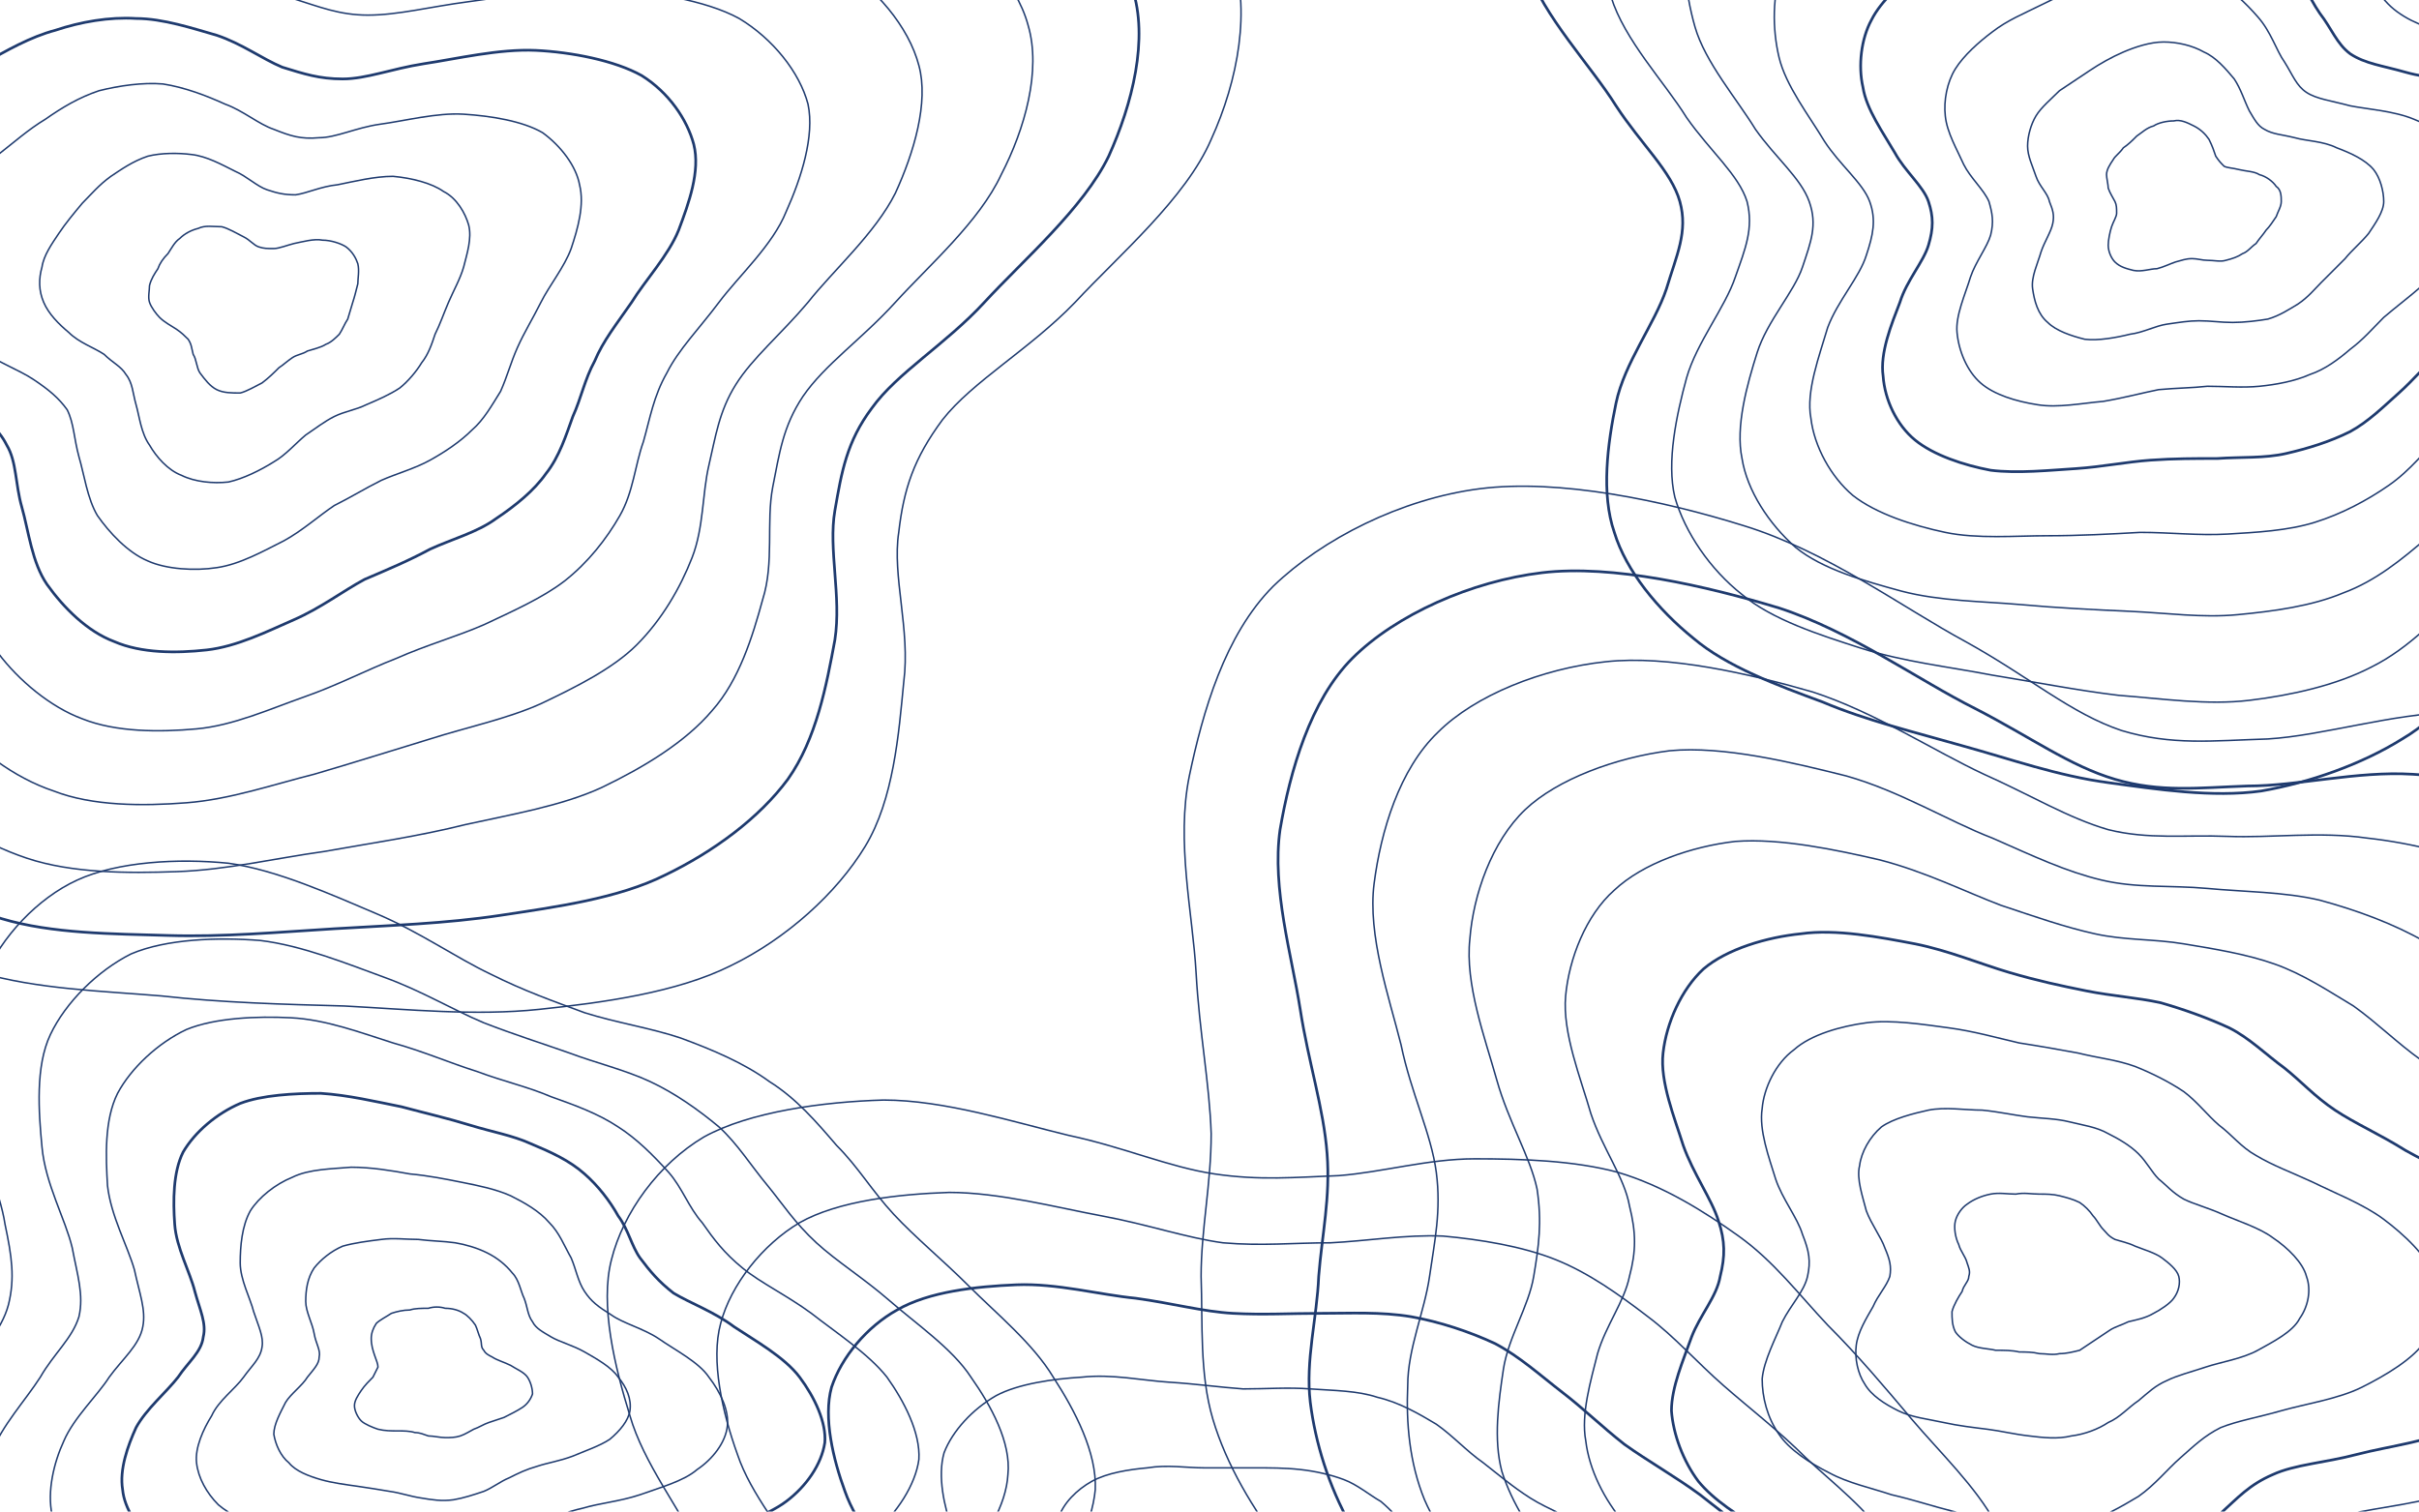
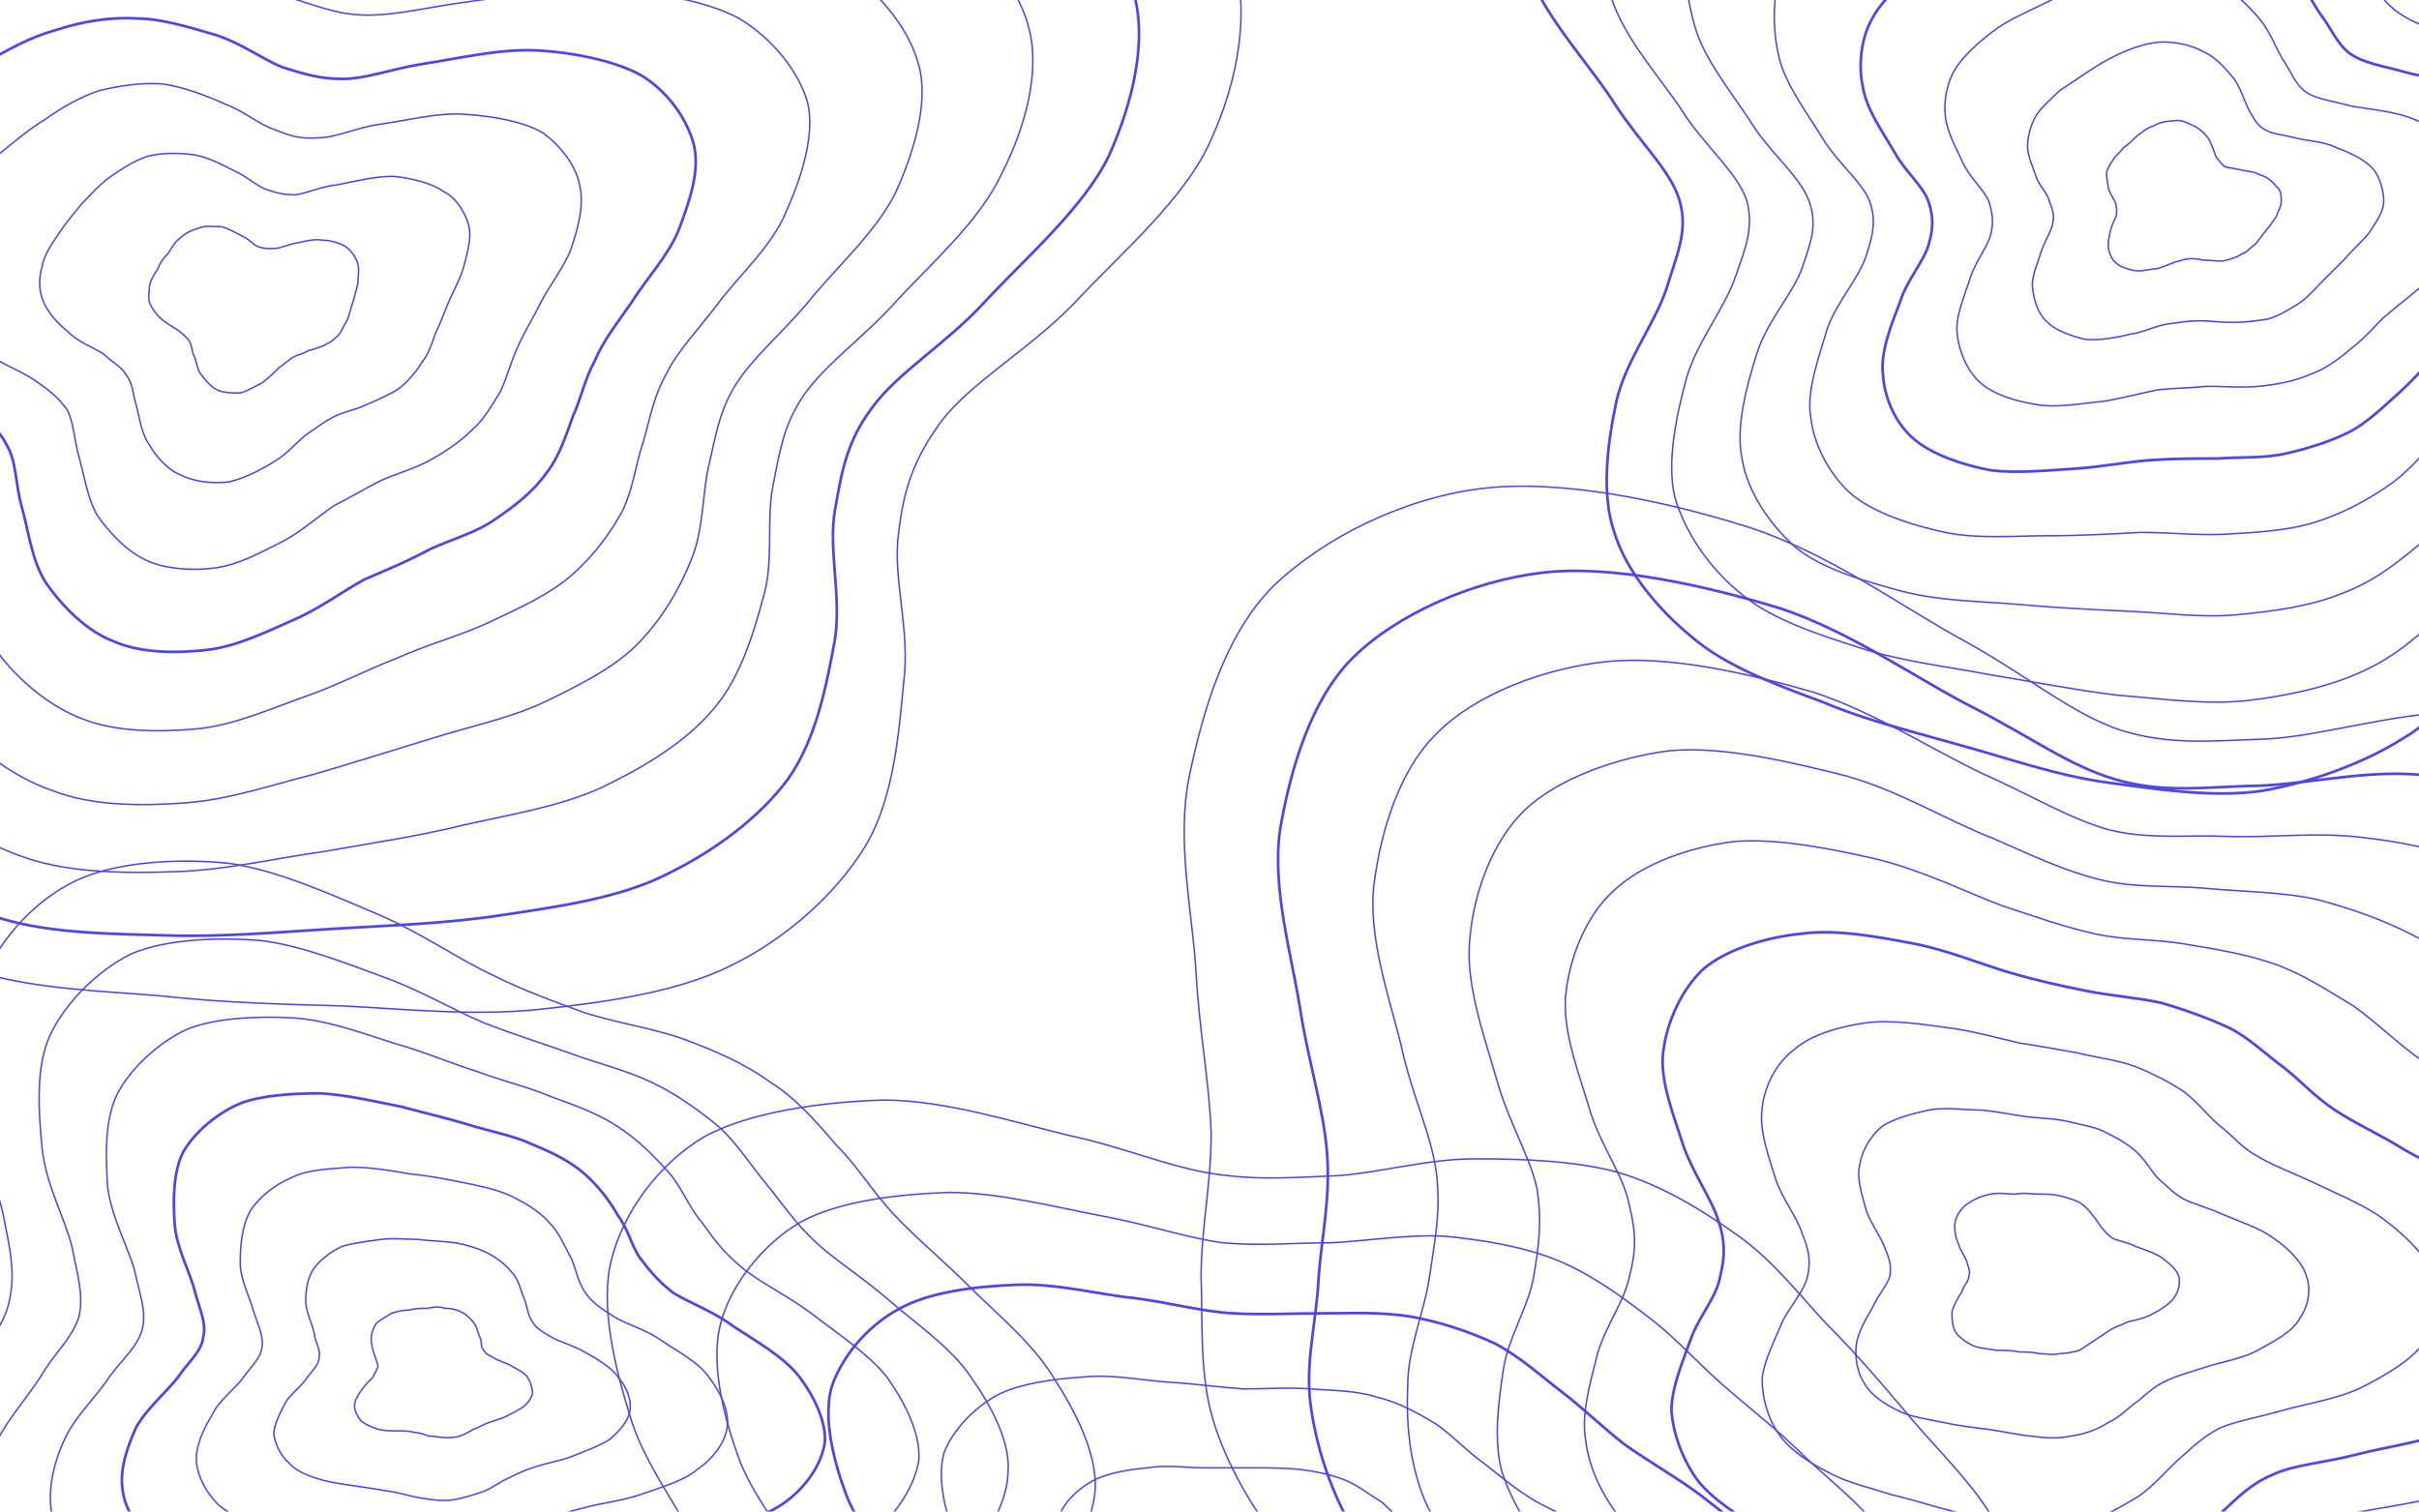
<svg xmlns="http://www.w3.org/2000/svg" viewBox="0 0 1440 900" preserveAspectRatio="xMidYMid slice">
-   <g fill="none" stroke="#1E3A6E" stroke-width="0.9" stroke-linejoin="round">
+   <g fill="none" stroke="#4F46E5" stroke-width="0.9" stroke-linejoin="round">
    <path d="M210 180C209 183 208 187 207 190C205 193 204 196 202 199C200 201 197 204 194 205C191 207 186 208 183 209C180 211 177 211 174 213C171 215 169 217 166 219C163 222 160 225 156 228C152 230 147 233 143 234C138 234 133 234 129 232C125 230 122 226 119 222C117 219 117 214 115 211C114 207 114 205 112 202C110 200 108 198 105 196C102 194 98 192 95 189C93 187 90 183 89 180C88 177 89 173 89 170C90 166 92 163 94 160C95 157 97 154 100 151C102 148 104 144 107 142C110 139 114 137 118 136C122 134 127 135 132 135C136 136 141 139 145 141C149 143 151 146 154 147C157 148 159 148 163 148C166 148 171 146 175 145C180 144 187 142 192 143C197 143 203 145 206 147C210 150 212 154 213 157C214 161 213 166 213 169C212 173 211 177 210 180Z" />
    <path d="M267 180C264 187 262 193 259 199C257 205 255 211 251 216C248 221 243 227 238 231C232 235 225 238 218 241C212 244 205 245 199 248C193 251 188 255 182 259C176 264 170 271 163 275C155 280 145 285 136 287C127 288 116 287 108 283C100 280 93 272 89 265C84 258 83 248 81 241C79 234 79 228 75 223C72 218 67 216 62 211C56 207 47 204 41 198C35 193 29 187 26 180C23 173 23 166 25 159C26 152 31 145 35 139C39 133 44 127 49 121C54 116 59 110 66 105C72 101 79 96 88 93C96 91 106 91 114 92C123 93 132 98 140 102C147 105 153 111 159 113C165 115 169 116 176 116C183 115 191 111 201 110C211 108 223 105 234 105C245 106 257 109 264 114C272 118 277 127 279 134C281 142 278 151 276 159C274 166 270 173 267 180Z" />
    <path d="M322 180C317 190 312 198 308 207C304 216 302 224 298 233C293 241 288 250 281 256C274 263 265 269 256 274C247 279 236 282 227 286C217 291 209 296 199 301C190 307 180 316 169 322C157 328 143 336 129 338C116 340 99 339 88 334C76 329 65 317 58 307C52 297 50 282 47 272C44 261 44 252 40 244C35 237 29 232 20 226C11 220 -3 215 -12 208C-22 200 -34 190 -39 180C-45 170 -46 158 -44 147C-42 137 -34 126 -27 117C-20 108 -10 100 -1 92C8 85 17 77 27 71C37 64 47 58 59 54C71 51 85 49 97 50C110 52 123 57 134 62C145 66 154 74 163 77C173 81 179 83 190 82C200 82 212 76 226 74C241 72 260 67 276 68C292 69 311 72 323 79C334 87 343 99 345 110C348 122 344 136 340 148C336 159 327 170 322 180Z" />
    <path d="M376 180C367 193 359 203 354 215C348 226 346 237 341 248C337 259 333 272 325 282C318 292 307 301 295 309C284 317 269 321 256 327C243 334 231 339 217 345C204 352 191 362 175 369C159 376 141 385 123 387C105 389 84 389 68 382C52 376 38 362 28 348C19 335 17 316 13 302C9 288 10 275 4 265C-1 255 -9 249 -21 241C-33 233 -52 227 -66 217C-80 207 -98 194 -106 180C-115 166 -118 149 -116 135C-113 120 -102 106 -91 94C-81 82 -65 72 -51 63C-38 54 -24 45 -10 38C4 30 18 22 33 18C48 13 65 10 81 11C97 11 115 17 129 21C144 26 156 35 168 40C181 44 190 47 204 47C218 47 233 41 252 38C272 35 297 29 319 30C340 31 366 36 382 45C398 55 409 71 413 86C417 102 410 121 404 137C398 152 384 167 376 180Z" stroke-width="1.6" />
    <path d="M428 180C416 196 404 208 397 222C389 236 387 249 383 263C378 277 377 293 369 307C361 321 350 335 336 346C323 356 305 364 288 372C272 379 254 384 236 392C218 399 201 408 181 415C161 422 139 432 117 434C95 436 69 436 49 428C30 421 11 405 -1 389C-13 373 -17 350 -22 333C-27 316 -25 299 -32 286C-39 273 -47 265 -62 255C-76 245 -100 238 -119 226C-138 213 -162 197 -174 180C-186 163 -193 140 -190 122C-187 104 -173 85 -158 70C-144 55 -121 44 -102 34C-83 23 -63 15 -45 7C-26 -1 -9 -10 9 -15C27 -21 47 -26 66 -27C85 -27 106 -24 124 -19C142 -15 158 -5 174 -1C190 4 202 9 219 9C237 9 256 4 279 1C303 -2 334 -9 360 -7C387 -5 420 -0 440 11C460 23 476 43 481 62C485 81 477 106 468 126C460 146 440 164 428 180Z" />
    <path d="M481 180C465 199 448 213 438 229C428 245 426 260 422 277C418 294 419 314 412 332C405 350 394 369 379 384C365 398 343 409 322 419C302 428 278 433 256 440C233 447 211 454 187 461C163 467 137 476 111 478C85 480 55 480 32 471C8 463 -14 446 -29 428C-44 411 -50 384 -57 364C-64 344 -62 323 -69 308C-77 292 -86 282 -104 270C-121 258 -149 250 -172 235C-195 220 -227 201 -242 180C-258 159 -268 132 -266 109C-263 87 -246 63 -227 46C-208 28 -178 15 -153 4C-128 -7 -101 -14 -78 -23C-55 -31 -34 -39 -13 -46C9 -52 30 -59 52 -62C74 -64 97 -63 118 -60C140 -57 160 -48 179 -43C199 -39 215 -33 236 -32C257 -31 279 -35 307 -37C334 -39 370 -46 402 -44C434 -41 473 -35 497 -22C521 -8 541 16 547 39C553 61 544 91 533 115C521 139 496 161 481 180Z" />
    <path d="M533 180C513 202 491 217 478 236C466 254 464 270 460 290C456 311 461 335 454 357C448 379 440 405 424 423C408 442 383 457 358 469C334 480 304 485 277 491C249 498 221 502 193 507C164 511 135 518 105 519C76 520 43 520 16 511C-11 502 -38 485 -56 466C-75 447 -84 418 -93 396C-102 373 -100 349 -109 331C-118 312 -128 300 -147 286C-166 271 -198 262 -226 244C-253 226 -291 205 -310 180C-330 155 -345 123 -343 96C-340 70 -320 41 -297 21C-274 0 -236 -14 -204 -26C-173 -38 -139 -43 -110 -51C-81 -59 -57 -66 -33 -73C-8 -80 14 -90 39 -94C63 -99 89 -102 113 -101C138 -100 162 -93 185 -89C209 -85 229 -78 254 -76C279 -74 304 -77 336 -77C367 -78 407 -84 443 -80C479 -76 524 -69 552 -54C580 -38 605 -11 612 15C620 42 610 77 596 104C583 132 553 158 533 180Z" />
    <path d="M586 180C563 205 534 222 519 243C504 263 501 281 497 304C493 327 501 355 497 381C492 408 486 440 469 464C452 487 425 507 396 521C368 535 331 540 298 545C265 550 232 551 199 553C166 555 133 558 100 557C67 556 31 556 1 547C-29 538 -61 522 -82 502C-104 482 -117 452 -129 428C-140 403 -141 376 -151 355C-162 334 -172 319 -193 302C-215 285 -249 273 -280 253C-311 233 -355 208 -378 180C-401 152 -421 114 -419 83C-418 52 -396 19 -368 -5C-341 -28 -294 -44 -256 -56C-218 -69 -175 -72 -141 -79C-107 -86 -79 -91 -51 -98C-23 -106 -0 -117 26 -124C53 -132 80 -139 108 -142C135 -144 164 -141 192 -138C219 -135 244 -127 273 -124C303 -121 331 -121 366 -119C401 -118 443 -122 483 -116C523 -110 572 -102 604 -84C636 -66 665 -36 674 -7C684 23 674 62 660 93C645 124 609 155 586 180Z" stroke-width="1.6" />
    <path d="M640 180C613 208 579 227 561 250C544 273 538 291 535 317C531 343 542 375 538 406C535 437 532 476 515 504C498 532 468 559 435 575C403 591 359 597 321 601C283 605 243 601 205 599C168 598 132 597 96 593C60 590 22 589 -12 579C-46 569 -81 555 -106 535C-132 515 -150 486 -165 460C-181 435 -184 405 -197 381C-209 358 -220 340 -243 320C-266 300 -302 286 -336 263C-369 239 -418 212 -445 180C-471 148 -495 105 -494 70C-493 35 -470 -4 -439 -30C-408 -56 -353 -74 -309 -87C-264 -99 -212 -100 -171 -106C-131 -111 -99 -114 -68 -121C-36 -129 -13 -142 15 -152C43 -162 72 -176 102 -182C133 -188 166 -190 198 -189C230 -187 261 -180 295 -176C328 -172 360 -168 398 -164C436 -159 481 -160 523 -151C566 -143 618 -133 653 -112C688 -92 722 -60 733 -28C745 5 737 48 721 83C706 118 666 152 640 180Z" />
    <path d="M1358 120C1358 123 1356 126 1355 129C1353 132 1351 135 1349 137C1347 140 1345 142 1343 145C1340 147 1338 150 1335 151C1332 153 1329 154 1325 155C1322 156 1318 155 1314 155C1311 155 1308 154 1305 154C1301 154 1299 155 1295 156C1292 157 1288 159 1284 160C1280 160 1275 162 1270 161C1266 160 1262 159 1259 156C1257 154 1255 150 1255 146C1255 143 1256 138 1257 135C1258 132 1260 129 1260 127C1260 124 1260 122 1259 120C1258 118 1256 115 1255 112C1255 110 1254 106 1254 104C1254 101 1256 98 1258 95C1259 93 1262 91 1264 88C1267 86 1269 84 1272 81C1275 79 1278 76 1282 75C1285 73 1290 72 1294 72C1298 71 1302 73 1306 75C1310 77 1313 80 1315 83C1317 87 1318 90 1319 93C1321 96 1322 97 1324 99C1326 100 1329 100 1333 101C1337 102 1342 102 1345 104C1349 105 1353 108 1355 111C1358 113 1358 117 1358 120Z" />
    <path d="M1419 120C1419 126 1414 133 1410 139C1406 144 1400 149 1396 154C1391 159 1387 163 1382 168C1378 172 1374 177 1368 181C1363 184 1357 188 1350 190C1344 191 1336 192 1329 192C1322 192 1316 191 1309 191C1303 191 1297 192 1290 193C1283 194 1276 198 1268 199C1260 201 1249 203 1241 202C1233 200 1224 197 1219 192C1213 187 1211 179 1210 172C1209 165 1213 157 1215 150C1217 144 1221 138 1222 133C1223 128 1222 125 1220 120C1219 115 1214 111 1212 105C1210 99 1207 93 1207 87C1207 81 1209 74 1212 69C1215 64 1221 59 1226 54C1232 50 1238 46 1244 42C1250 38 1257 34 1264 31C1271 28 1280 25 1288 25C1296 25 1305 27 1312 31C1319 34 1325 41 1330 47C1334 53 1336 60 1339 66C1342 71 1344 75 1348 77C1353 80 1358 80 1366 82C1373 84 1383 84 1391 88C1399 91 1408 95 1413 101C1417 106 1419 114 1419 120Z" />
    <path d="M1482 120C1481 130 1473 140 1467 148C1460 157 1450 164 1442 170C1434 177 1426 183 1419 189C1412 196 1407 202 1399 208C1392 214 1384 220 1375 223C1366 227 1355 229 1345 230C1335 231 1324 230 1314 230C1305 231 1296 231 1285 232C1275 234 1264 237 1252 239C1240 240 1225 243 1213 241C1200 239 1187 235 1179 228C1171 221 1166 209 1165 198C1164 188 1170 175 1173 165C1176 156 1183 147 1185 140C1187 132 1186 127 1184 120C1181 113 1173 106 1169 98C1165 89 1159 79 1158 69C1157 60 1159 49 1164 41C1169 33 1178 25 1186 19C1195 12 1205 8 1215 3C1225 -2 1236 -7 1247 -11C1258 -14 1270 -18 1282 -18C1294 -18 1307 -16 1317 -12C1328 -7 1337 2 1344 10C1352 19 1355 30 1360 37C1365 45 1367 51 1373 55C1379 59 1388 60 1399 63C1409 65 1425 66 1437 71C1449 76 1464 83 1471 91C1479 99 1482 110 1482 120Z" />
    <path d="M1545 120C1544 133 1534 147 1524 158C1515 169 1499 178 1487 187C1475 195 1464 202 1454 209C1444 217 1437 226 1428 234C1419 242 1410 251 1399 257C1387 263 1374 267 1361 270C1348 273 1334 272 1320 273C1307 273 1294 273 1280 274C1266 275 1251 278 1236 279C1220 280 1201 282 1185 280C1169 277 1151 271 1140 262C1129 253 1122 238 1121 224C1119 210 1126 193 1131 180C1135 167 1145 156 1148 146C1151 136 1151 129 1148 120C1145 111 1134 102 1128 91C1121 79 1111 65 1109 52C1106 39 1108 23 1114 12C1120 -0 1132 -10 1144 -19C1156 -27 1172 -32 1186 -38C1200 -43 1215 -48 1230 -51C1245 -55 1261 -59 1277 -59C1292 -59 1309 -57 1323 -52C1336 -46 1349 -36 1359 -26C1369 -16 1374 -2 1381 8C1388 17 1391 26 1399 32C1408 38 1418 39 1432 43C1446 47 1467 48 1483 55C1500 61 1520 70 1530 81C1540 92 1546 107 1545 120Z" stroke-width="1.6" />
    <path d="M1609 120C1608 136 1595 154 1582 168C1569 182 1547 192 1531 202C1515 213 1499 219 1487 228C1474 238 1465 247 1455 257C1444 268 1435 280 1422 289C1409 298 1394 306 1378 311C1362 316 1343 317 1326 318C1309 319 1292 317 1274 317C1256 318 1238 319 1219 319C1200 319 1177 321 1158 317C1139 313 1117 306 1103 295C1090 284 1080 266 1078 249C1075 233 1083 212 1088 195C1094 179 1107 165 1111 152C1115 140 1117 131 1113 120C1109 109 1095 98 1086 84C1077 69 1063 51 1059 34C1055 17 1055 -3 1061 -19C1068 -34 1084 -48 1100 -58C1116 -68 1137 -74 1156 -79C1175 -85 1195 -88 1215 -90C1234 -93 1253 -97 1272 -96C1290 -96 1310 -95 1327 -89C1344 -83 1361 -72 1374 -61C1386 -51 1394 -35 1403 -23C1412 -12 1416 -1 1427 7C1438 15 1450 18 1467 23C1484 28 1509 30 1529 38C1549 46 1575 57 1588 71C1602 85 1610 104 1609 120Z" />
    <path d="M1673 120C1672 139 1657 162 1641 178C1624 194 1596 207 1576 218C1555 230 1534 236 1518 247C1502 257 1492 268 1480 280C1468 292 1459 308 1445 320C1430 333 1414 346 1395 353C1376 361 1353 364 1332 366C1311 368 1290 365 1268 364C1246 363 1225 362 1203 360C1180 358 1155 358 1132 352C1110 346 1085 339 1069 326C1053 312 1040 292 1037 273C1033 254 1040 229 1046 210C1052 191 1068 174 1073 159C1078 144 1082 134 1077 120C1072 106 1057 94 1045 77C1034 59 1015 37 1009 16C1003 -5 1000 -31 1008 -50C1015 -69 1034 -87 1054 -99C1074 -111 1102 -116 1126 -121C1150 -126 1176 -127 1199 -128C1223 -130 1245 -132 1267 -131C1289 -130 1312 -129 1332 -123C1352 -118 1372 -108 1388 -97C1404 -85 1415 -69 1427 -56C1438 -43 1444 -29 1457 -20C1470 -10 1484 -5 1503 2C1523 9 1551 12 1575 22C1599 32 1630 45 1646 61C1662 78 1674 101 1673 120Z" />
    <path d="M1735 120C1734 143 1718 169 1699 188C1679 207 1645 221 1620 234C1595 247 1568 253 1549 265C1529 276 1518 287 1504 301C1490 316 1482 335 1467 351C1452 367 1434 386 1412 397C1391 408 1364 414 1339 417C1314 420 1287 416 1261 414C1236 411 1211 406 1186 402C1160 397 1133 394 1108 386C1083 378 1055 369 1037 354C1018 339 1003 317 997 296C992 275 998 247 1004 225C1010 204 1027 183 1033 165C1039 148 1044 136 1040 120C1035 104 1018 90 1004 70C991 49 967 24 959 -2C950 -27 945 -58 953 -81C961 -105 983 -127 1007 -140C1030 -154 1065 -160 1095 -164C1124 -168 1156 -166 1184 -166C1212 -165 1238 -164 1263 -163C1288 -161 1313 -160 1336 -155C1359 -150 1383 -142 1402 -131C1421 -120 1437 -104 1451 -90C1466 -76 1475 -60 1490 -49C1505 -37 1520 -30 1542 -21C1564 -12 1595 -6 1621 6C1648 18 1683 33 1702 52C1721 71 1735 97 1735 120Z" />
    <path d="M1795 120C1795 146 1777 176 1755 197C1734 219 1694 236 1665 250C1636 264 1602 270 1579 282C1556 294 1542 305 1527 322C1512 338 1505 361 1488 381C1472 401 1454 426 1430 440C1406 455 1375 466 1346 471C1317 475 1284 470 1255 466C1225 462 1197 452 1168 444C1140 436 1111 429 1085 418C1058 408 1028 397 1008 380C987 363 968 340 961 317C953 294 957 264 962 240C967 216 985 193 992 172C998 152 1005 138 1000 120C995 102 977 86 962 63C947 39 919 10 909 -19C898 -49 891 -86 899 -113C907 -140 932 -167 959 -183C986 -199 1028 -205 1063 -208C1098 -211 1137 -205 1169 -202C1202 -199 1231 -195 1259 -192C1287 -189 1314 -189 1340 -184C1366 -180 1393 -174 1416 -165C1438 -155 1459 -140 1477 -126C1496 -111 1508 -94 1526 -80C1543 -67 1560 -56 1583 -45C1607 -33 1639 -25 1667 -11C1696 4 1734 21 1755 43C1776 64 1795 94 1795 120Z" stroke-width="1.6" />
    <path d="M1297 760C1298 764 1297 769 1294 773C1292 776 1286 780 1282 782C1277 785 1271 786 1267 787C1263 789 1259 790 1256 792C1253 794 1250 796 1247 798C1244 800 1241 802 1238 804C1234 805 1230 806 1226 806C1222 807 1218 806 1214 806C1210 805 1206 805 1202 805C1198 804 1193 804 1188 804C1184 803 1178 803 1174 801C1170 799 1166 796 1164 793C1162 789 1162 785 1162 781C1163 777 1166 772 1168 769C1169 765 1172 763 1172 760C1173 757 1172 755 1171 752C1170 748 1167 745 1166 741C1164 737 1163 731 1164 727C1165 723 1168 719 1171 717C1175 714 1180 712 1185 711C1190 710 1195 711 1200 711C1205 710 1209 711 1214 711C1218 711 1222 711 1226 712C1230 713 1234 714 1238 716C1241 718 1244 721 1246 724C1248 726 1250 730 1252 732C1254 734 1255 736 1259 738C1262 739 1267 740 1271 742C1276 744 1283 746 1287 749C1291 752 1296 756 1297 760Z" />
    <path d="M1373 760C1376 768 1374 778 1369 785C1365 793 1353 799 1344 804C1335 809 1322 811 1313 814C1304 817 1296 819 1290 822C1283 825 1279 829 1273 834C1267 838 1262 844 1255 847C1249 851 1241 854 1233 855C1225 857 1216 856 1208 855C1199 854 1191 852 1183 851C1175 850 1166 849 1157 847C1148 845 1138 844 1130 840C1122 836 1114 831 1110 824C1106 818 1104 809 1105 801C1106 793 1111 785 1115 778C1118 771 1123 766 1125 760C1126 754 1125 750 1122 743C1120 737 1114 729 1111 721C1109 713 1105 702 1107 694C1108 686 1113 677 1120 671C1127 666 1139 663 1148 661C1158 659 1170 661 1180 661C1190 662 1199 664 1207 665C1216 666 1224 666 1232 668C1240 670 1248 671 1255 675C1261 678 1268 682 1273 687C1278 692 1281 698 1285 702C1290 706 1293 710 1300 714C1306 717 1314 719 1323 723C1332 727 1345 731 1353 737C1362 743 1371 752 1373 760Z" />
    <path d="M1449 760C1453 772 1451 787 1444 798C1437 809 1420 819 1406 826C1392 833 1372 836 1358 840C1344 844 1332 846 1322 850C1312 855 1306 861 1298 868C1290 875 1283 884 1273 891C1263 897 1251 904 1239 907C1227 909 1213 909 1201 908C1188 907 1176 903 1163 900C1151 897 1139 893 1126 890C1114 886 1100 883 1089 877C1077 871 1065 863 1059 854C1052 844 1049 832 1049 821C1050 810 1057 797 1061 787C1066 777 1074 769 1076 760C1078 751 1077 745 1073 735C1070 725 1061 714 1057 702C1053 689 1047 673 1049 660C1050 648 1057 633 1068 625C1078 616 1096 611 1111 609C1126 607 1145 610 1160 612C1175 614 1189 618 1202 621C1215 623 1226 625 1237 627C1249 630 1260 631 1271 635C1281 639 1291 644 1300 650C1308 656 1314 664 1321 670C1329 676 1334 683 1343 688C1353 694 1364 698 1377 704C1389 710 1407 717 1419 726C1431 735 1445 748 1449 760Z" />
    <path d="M1522 760C1528 776 1526 796 1517 811C1508 825 1487 839 1468 848C1449 858 1422 861 1403 866C1384 871 1366 872 1353 878C1339 884 1332 892 1322 901C1311 910 1303 925 1291 934C1278 944 1263 955 1246 960C1230 965 1210 966 1193 964C1176 963 1159 956 1143 951C1126 945 1111 938 1096 932C1080 925 1064 920 1050 911C1035 903 1020 893 1011 882C1002 870 996 854 995 840C995 826 1002 810 1007 796C1012 783 1022 772 1024 760C1027 748 1027 739 1023 727C1019 714 1008 699 1002 682C997 666 988 644 990 627C992 609 1001 589 1014 577C1028 565 1052 558 1072 556C1093 553 1119 558 1140 562C1160 566 1179 574 1196 579C1213 584 1227 587 1242 590C1257 593 1272 594 1286 597C1300 601 1314 606 1327 612C1339 618 1349 628 1360 636C1370 644 1378 653 1390 661C1402 669 1416 675 1432 685C1448 694 1469 703 1484 715C1499 728 1517 744 1522 760Z" stroke-width="1.6" />
    <path d="M1592 760C1599 780 1599 804 1588 823C1578 841 1552 858 1529 870C1506 882 1472 887 1448 892C1424 898 1401 899 1384 906C1367 912 1358 921 1345 933C1333 945 1324 964 1308 978C1293 991 1274 1007 1254 1015C1233 1023 1207 1025 1185 1023C1163 1021 1141 1012 1121 1004C1101 996 1084 984 1066 974C1048 964 1029 955 1013 944C997 933 978 921 967 907C955 893 946 875 944 858C941 842 947 822 951 806C956 789 967 775 970 760C974 745 974 734 970 718C967 701 954 684 947 663C941 642 930 615 932 593C934 571 944 545 961 530C978 514 1007 504 1033 501C1060 499 1093 506 1119 512C1146 519 1170 531 1191 539C1212 546 1229 552 1247 556C1265 560 1282 559 1300 562C1318 565 1337 568 1354 574C1371 580 1386 590 1401 599C1415 609 1427 621 1441 631C1456 642 1471 652 1489 664C1507 676 1531 688 1548 704C1565 720 1586 740 1592 760Z" />
    <path d="M1659 760C1667 783 1668 812 1656 834C1644 856 1616 877 1589 892C1562 906 1522 912 1493 919C1464 926 1436 926 1415 934C1395 941 1383 951 1368 966C1353 980 1344 1003 1326 1021C1308 1038 1286 1060 1261 1071C1236 1082 1204 1087 1177 1085C1150 1083 1122 1070 1099 1059C1075 1048 1055 1030 1035 1016C1015 1002 997 989 979 974C961 960 941 947 927 931C912 914 900 895 894 876C889 857 892 835 895 815C898 796 910 778 913 760C916 742 918 728 915 708C911 689 898 668 891 643C884 618 872 586 875 559C877 533 888 501 908 482C927 464 962 451 994 447C1026 444 1067 454 1099 462C1131 471 1160 489 1186 499C1211 510 1230 519 1251 524C1272 529 1292 527 1314 529C1335 531 1360 531 1381 536C1403 542 1425 550 1444 561C1463 571 1478 586 1496 600C1514 613 1530 627 1549 643C1568 658 1592 674 1611 694C1629 713 1652 737 1659 760Z" />
    <path d="M1722 760C1730 787 1732 820 1720 845C1707 870 1678 896 1648 913C1618 929 1573 938 1540 946C1507 954 1473 954 1448 963C1423 971 1409 981 1392 998C1374 1015 1364 1042 1343 1064C1323 1085 1297 1114 1268 1128C1239 1142 1201 1150 1169 1148C1137 1146 1103 1131 1075 1116C1048 1101 1026 1077 1005 1058C983 1040 966 1021 947 1003C928 985 907 970 890 952C874 933 857 914 848 893C839 871 837 847 838 825C838 803 848 781 851 760C854 739 858 721 855 698C852 675 840 651 834 622C827 594 814 557 818 526C822 495 833 458 856 436C878 414 918 398 956 394C993 390 1041 401 1079 412C1116 424 1151 447 1181 461C1210 474 1231 487 1255 494C1279 500 1301 497 1326 498C1352 499 1381 495 1409 499C1436 502 1465 509 1489 521C1514 532 1534 549 1555 566C1575 582 1592 601 1612 620C1631 640 1655 660 1673 683C1691 706 1714 733 1722 760Z" />
    <path d="M1781 760C1788 790 1791 826 1779 855C1766 884 1737 913 1705 933C1673 953 1625 964 1588 974C1550 984 1511 984 1483 993C1454 1003 1437 1013 1416 1032C1396 1051 1384 1082 1361 1107C1337 1132 1309 1167 1276 1184C1242 1202 1198 1214 1161 1212C1123 1211 1083 1193 1052 1175C1021 1156 997 1125 974 1101C951 1077 936 1052 916 1030C897 1008 876 991 858 971C839 950 817 931 804 908C791 885 783 859 780 835C777 810 784 785 785 760C787 735 792 713 790 687C788 660 779 633 774 601C769 569 757 529 762 494C768 459 780 417 805 392C831 366 876 346 918 341C960 336 1016 349 1059 362C1102 376 1142 405 1176 422C1209 439 1232 456 1259 464C1286 472 1309 469 1338 468C1368 468 1403 459 1436 461C1469 463 1506 467 1537 479C1567 490 1593 510 1617 529C1640 549 1658 573 1678 597C1697 621 1717 645 1734 673C1752 700 1773 730 1781 760Z" stroke-width="1.6" />
    <path d="M1835 760C1841 794 1845 832 1833 864C1820 896 1792 929 1760 952C1727 975 1676 990 1636 1002C1596 1014 1552 1015 1520 1026C1487 1037 1466 1047 1442 1068C1419 1089 1405 1122 1379 1150C1352 1179 1321 1219 1283 1240C1245 1261 1195 1278 1152 1277C1110 1276 1062 1256 1027 1234C993 1212 966 1173 943 1144C920 1114 906 1082 887 1056C868 1030 849 1010 828 988C808 965 782 946 764 922C746 899 730 872 722 845C714 818 716 788 715 760C715 732 721 705 721 675C720 645 714 615 712 579C710 544 700 501 708 462C716 424 729 378 758 349C787 321 834 297 881 291C928 285 990 298 1038 313C1087 328 1133 362 1170 382C1208 403 1233 425 1263 435C1293 444 1317 441 1350 440C1383 438 1423 425 1462 424C1502 423 1548 425 1585 436C1622 447 1656 468 1682 491C1709 514 1727 544 1746 573C1765 601 1781 631 1796 662C1810 693 1829 726 1835 760Z" />
    <path d="M314 820C316 823 317 827 317 830C316 833 314 836 311 838C308 840 304 842 300 844C297 845 294 846 291 847C288 848 285 850 282 851C280 852 277 854 274 855C271 856 268 856 265 856C262 856 258 855 255 855C252 854 250 853 247 853C244 852 240 852 237 852C233 852 229 852 225 851C222 850 217 848 215 846C213 844 211 840 211 837C211 834 213 831 215 828C217 825 220 822 222 820C223 818 224 816 225 814C225 812 224 810 223 807C222 804 221 801 221 797C221 794 222 791 224 788C226 786 230 784 233 782C236 781 240 780 244 780C247 779 251 779 255 779C258 778 262 778 265 779C269 779 273 780 276 782C278 783 281 786 283 789C284 791 285 795 286 797C287 800 286 802 288 804C289 806 291 807 293 808C296 810 300 811 304 813C307 815 312 817 314 820Z" />
    <path d="M368 820C373 826 376 833 375 840C374 846 369 852 363 857C357 861 348 864 341 867C333 870 326 871 320 873C313 875 309 877 303 880C298 882 293 886 288 888C282 890 276 892 270 893C263 894 257 893 251 892C244 891 239 889 232 888C226 887 220 886 213 885C206 884 198 883 191 881C184 879 176 876 172 871C167 867 164 860 163 854C163 848 167 841 170 835C173 830 180 825 183 820C187 815 190 812 190 808C191 804 188 800 187 794C186 788 182 781 182 775C182 768 183 761 187 755C191 750 197 745 204 742C211 740 219 739 227 738C234 737 242 738 249 738C257 739 264 739 271 740C277 741 284 743 290 746C296 749 301 753 305 758C309 762 310 769 312 773C314 778 314 783 317 787C319 791 323 793 328 796C333 799 341 801 348 805C355 809 364 814 368 820Z" />
    <path d="M422 820C429 829 434 840 433 849C432 859 424 869 415 875C407 882 392 886 381 890C369 894 357 895 347 898C338 900 330 903 323 907C315 911 309 916 301 920C293 924 284 929 275 931C265 933 255 933 245 932C236 931 226 928 217 926C208 924 199 921 189 918C179 916 168 914 158 910C148 907 137 902 130 896C123 889 118 880 117 871C116 862 121 851 126 843C130 834 140 827 145 820C150 813 155 809 156 802C157 796 154 790 151 781C149 773 143 762 143 752C143 742 144 730 149 721C154 713 164 705 174 701C184 696 198 696 209 695C221 695 233 697 244 699C255 700 265 702 275 704C285 706 295 708 304 712C312 716 321 721 327 728C333 734 336 742 340 749C343 756 344 763 348 769C352 775 356 778 364 783C371 788 383 791 392 797C402 804 416 811 422 820Z" />
    <path d="M476 820C485 832 492 847 491 859C489 872 480 885 468 894C456 903 436 909 421 913C405 918 388 918 374 922C361 925 351 927 341 932C331 937 324 945 313 951C303 958 292 965 280 969C267 973 253 975 240 974C227 974 213 970 201 966C188 962 176 958 164 953C152 948 138 945 126 939C114 933 100 927 91 918C82 910 74 898 73 887C71 875 76 861 81 850C87 839 99 829 106 820C112 811 120 805 121 796C123 788 119 780 116 769C113 757 105 743 104 729C103 715 103 698 109 686C116 674 129 663 143 657C156 652 175 651 191 651C207 652 224 656 239 659C254 663 267 666 280 670C293 674 305 676 316 681C328 686 339 691 348 699C356 706 363 715 368 724C374 732 376 742 381 749C387 757 392 763 401 770C411 776 425 781 437 790C449 798 467 808 476 820Z" stroke-width="1.6" />
    <path d="M528 820C538 834 548 853 547 869C545 884 534 901 520 913C505 924 480 931 461 937C441 942 418 942 401 945C384 949 371 951 359 957C346 963 338 973 326 981C313 990 300 1002 285 1008C269 1014 251 1019 234 1019C217 1019 199 1014 183 1009C167 1004 153 996 138 989C124 982 109 975 95 967C81 958 65 950 54 940C44 929 34 915 31 902C28 888 32 871 38 858C44 844 58 831 65 820C73 809 83 801 85 790C87 780 83 770 80 756C76 742 66 724 64 706C63 689 62 667 70 651C78 636 94 621 111 613C128 606 153 605 173 606C194 607 215 615 234 621C252 626 268 633 284 638C300 644 314 647 328 653C342 658 356 663 368 671C379 678 389 688 398 698C406 707 410 719 418 728C425 738 431 746 442 755C453 764 468 771 483 782C497 793 517 806 528 820Z" />
    <path d="M578 820C590 837 602 859 600 878C599 896 587 917 571 931C554 944 524 953 500 960C477 966 448 965 428 969C407 972 391 974 376 981C361 988 352 1000 337 1011C323 1022 308 1038 290 1047C272 1056 249 1064 228 1065C207 1066 184 1061 165 1054C146 1048 128 1036 112 1026C95 1016 80 1005 64 994C49 983 33 972 21 959C9 946 -3 931 -8 915C-12 900 -10 881 -5 865C1 849 15 834 24 820C32 806 43 797 47 784C50 771 46 759 43 743C39 726 27 705 25 683C23 662 21 635 30 616C39 597 58 578 78 568C99 559 130 558 155 560C180 563 207 574 229 582C251 590 269 601 288 609C306 616 322 621 339 627C355 633 372 637 387 644C402 651 416 661 428 671C439 681 447 694 457 706C466 717 473 728 486 740C498 751 514 761 529 774C545 788 567 803 578 820Z" />
    <path d="M627 820C640 840 653 865 652 887C650 908 638 932 619 948C601 964 568 975 540 983C513 990 479 989 455 993C430 997 411 997 393 1005C376 1013 366 1026 349 1040C333 1053 316 1074 295 1086C274 1098 246 1110 222 1112C197 1115 169 1110 146 1101C123 1093 103 1077 84 1064C66 1050 50 1035 35 1020C19 1006 3 993 -10 977C-23 962 -37 945 -43 928C-49 910 -50 890 -46 872C-42 854 -28 836 -20 820C-11 804 1 792 5 777C9 761 7 748 3 729C0 709 -12 685 -15 660C-17 636 -19 604 -9 581C1 558 22 535 46 524C70 513 106 511 136 514C165 518 198 533 224 544C250 555 271 570 292 580C312 590 329 596 348 603C367 609 387 612 405 618C424 625 443 633 458 644C474 654 486 668 498 682C511 695 519 709 532 723C545 737 561 750 577 766C593 782 615 800 627 820Z" />
    <path d="M840 980C840 984 836 989 832 992C828 996 821 998 817 1000C812 1002 808 1004 804 1006C801 1008 800 1010 798 1014C796 1017 794 1021 792 1024C789 1027 786 1031 782 1033C778 1036 773 1037 768 1038C763 1039 757 1038 752 1038C747 1038 742 1037 737 1036C732 1036 726 1035 722 1033C717 1031 711 1029 708 1026C705 1023 703 1018 702 1014C701 1009 703 1004 705 1000C706 995 710 992 711 988C712 985 713 983 712 980C711 977 707 974 705 971C702 967 698 962 696 957C695 953 694 947 696 943C697 938 702 934 706 932C710 929 717 928 722 927C727 926 733 926 738 926C743 926 748 925 753 925C758 925 763 925 767 926C772 927 776 928 780 930C784 932 787 936 790 938C793 941 795 944 798 946C801 949 804 950 808 952C813 954 818 955 823 958C828 960 834 963 837 967C840 971 841 976 840 980Z" />
    <path d="M920 980C919 988 911 998 903 1004C895 1011 882 1016 872 1020C863 1024 854 1026 847 1031C841 1035 838 1039 834 1045C830 1051 828 1060 823 1067C818 1075 812 1083 804 1089C796 1094 786 1098 776 1100C766 1101 755 1100 744 1099C734 1098 724 1095 714 1093C704 1090 694 1088 685 1084C676 1080 666 1076 659 1070C653 1063 647 1055 646 1046C644 1038 647 1028 650 1019C652 1011 659 1003 661 997C663 990 665 986 663 980C661 974 655 969 650 961C644 954 635 944 632 934C628 925 627 913 630 904C633 895 641 887 650 882C659 877 672 875 683 874C695 872 706 874 717 874C727 874 737 874 746 874C756 874 765 874 774 875C783 876 792 878 800 881C808 884 815 890 822 894C828 899 833 905 839 910C845 915 851 918 859 923C867 927 877 930 886 935C895 940 906 947 912 954C918 962 922 972 920 980Z" />
    <path d="M998 980C996 992 986 1006 974 1016C962 1026 942 1034 928 1040C914 1046 899 1049 889 1055C879 1061 874 1067 868 1076C862 1085 861 1098 854 1110C847 1122 839 1136 827 1145C816 1155 800 1162 784 1165C769 1168 751 1166 736 1164C720 1161 705 1155 691 1150C677 1145 663 1140 650 1133C637 1126 623 1120 613 1110C604 1101 595 1089 592 1078C589 1066 591 1051 594 1039C597 1027 606 1016 609 1006C612 996 615 989 613 980C610 971 601 963 594 952C586 940 572 926 567 911C562 897 558 879 562 865C567 852 579 839 593 831C606 824 627 821 644 820C662 818 680 822 696 823C712 824 726 826 740 827C754 827 767 826 780 827C794 828 808 828 820 832C833 835 845 842 855 848C865 855 873 864 883 871C892 878 900 885 911 892C922 899 937 904 949 913C961 921 977 930 986 942C994 953 1000 968 998 980Z" />
    <path d="M1073 980C1071 996 1059 1015 1044 1028C1029 1042 1003 1051 984 1060C965 1068 944 1071 930 1079C916 1087 909 1094 902 1106C894 1118 893 1136 884 1152C876 1168 866 1190 851 1203C835 1217 814 1229 793 1233C773 1238 748 1235 727 1231C706 1227 686 1217 667 1208C649 1199 632 1190 616 1180C600 1170 583 1160 571 1148C558 1136 547 1122 541 1107C536 1092 537 1074 539 1059C541 1044 550 1028 554 1015C557 1002 562 992 559 980C556 968 546 957 537 942C527 927 510 908 503 888C496 869 490 844 495 826C501 808 516 790 534 780C553 769 581 766 605 765C629 764 655 771 676 773C698 776 716 781 734 782C752 783 768 782 786 782C804 782 822 781 840 784C857 787 875 793 890 800C905 808 917 819 930 829C943 839 953 849 967 860C981 870 997 879 1012 890C1027 902 1046 915 1056 930C1066 945 1075 964 1073 980Z" stroke-width="1.6" />
    <path d="M1144 980C1142 1000 1129 1023 1112 1040C1094 1056 1064 1069 1040 1080C1017 1090 990 1094 973 1104C955 1113 945 1121 935 1136C926 1151 925 1173 914 1194C904 1215 893 1243 874 1262C856 1280 829 1297 803 1304C776 1310 744 1307 718 1301C691 1295 666 1280 644 1267C621 1254 602 1238 584 1224C565 1210 547 1198 532 1183C517 1168 502 1152 494 1135C486 1117 483 1097 483 1079C484 1060 493 1041 496 1025C499 1009 505 995 502 980C499 965 488 951 478 932C467 913 447 890 439 866C430 841 423 810 429 788C435 765 454 741 476 728C499 715 535 711 565 710C595 710 629 719 656 724C683 729 706 737 728 740C751 742 770 740 792 740C813 739 837 735 859 736C881 738 906 742 926 750C946 758 964 771 981 784C997 796 1010 811 1026 825C1042 839 1059 852 1075 868C1091 883 1112 899 1124 918C1135 937 1146 960 1144 980Z" />
    <path d="M1210 980C1208 1004 1196 1031 1177 1051C1158 1071 1124 1087 1097 1100C1070 1113 1038 1118 1016 1129C995 1140 982 1149 970 1167C958 1184 957 1210 945 1236C933 1261 920 1297 898 1320C876 1343 844 1367 812 1376C780 1385 740 1382 708 1373C676 1365 645 1344 619 1326C593 1309 573 1286 552 1268C532 1249 513 1232 496 1214C479 1196 461 1180 450 1160C439 1141 431 1119 429 1098C426 1077 432 1055 434 1035C436 1016 442 999 439 980C436 961 427 944 416 922C405 899 383 871 375 843C366 814 357 777 364 750C371 722 392 693 419 677C446 662 490 656 526 655C562 655 603 668 636 676C669 683 696 695 723 699C750 703 771 701 797 700C823 698 850 690 878 690C906 690 937 691 963 698C990 706 1014 721 1035 736C1056 751 1071 771 1088 789C1106 807 1122 826 1138 845C1155 865 1176 885 1188 907C1200 930 1212 956 1210 980Z" />
  </g>
</svg>
